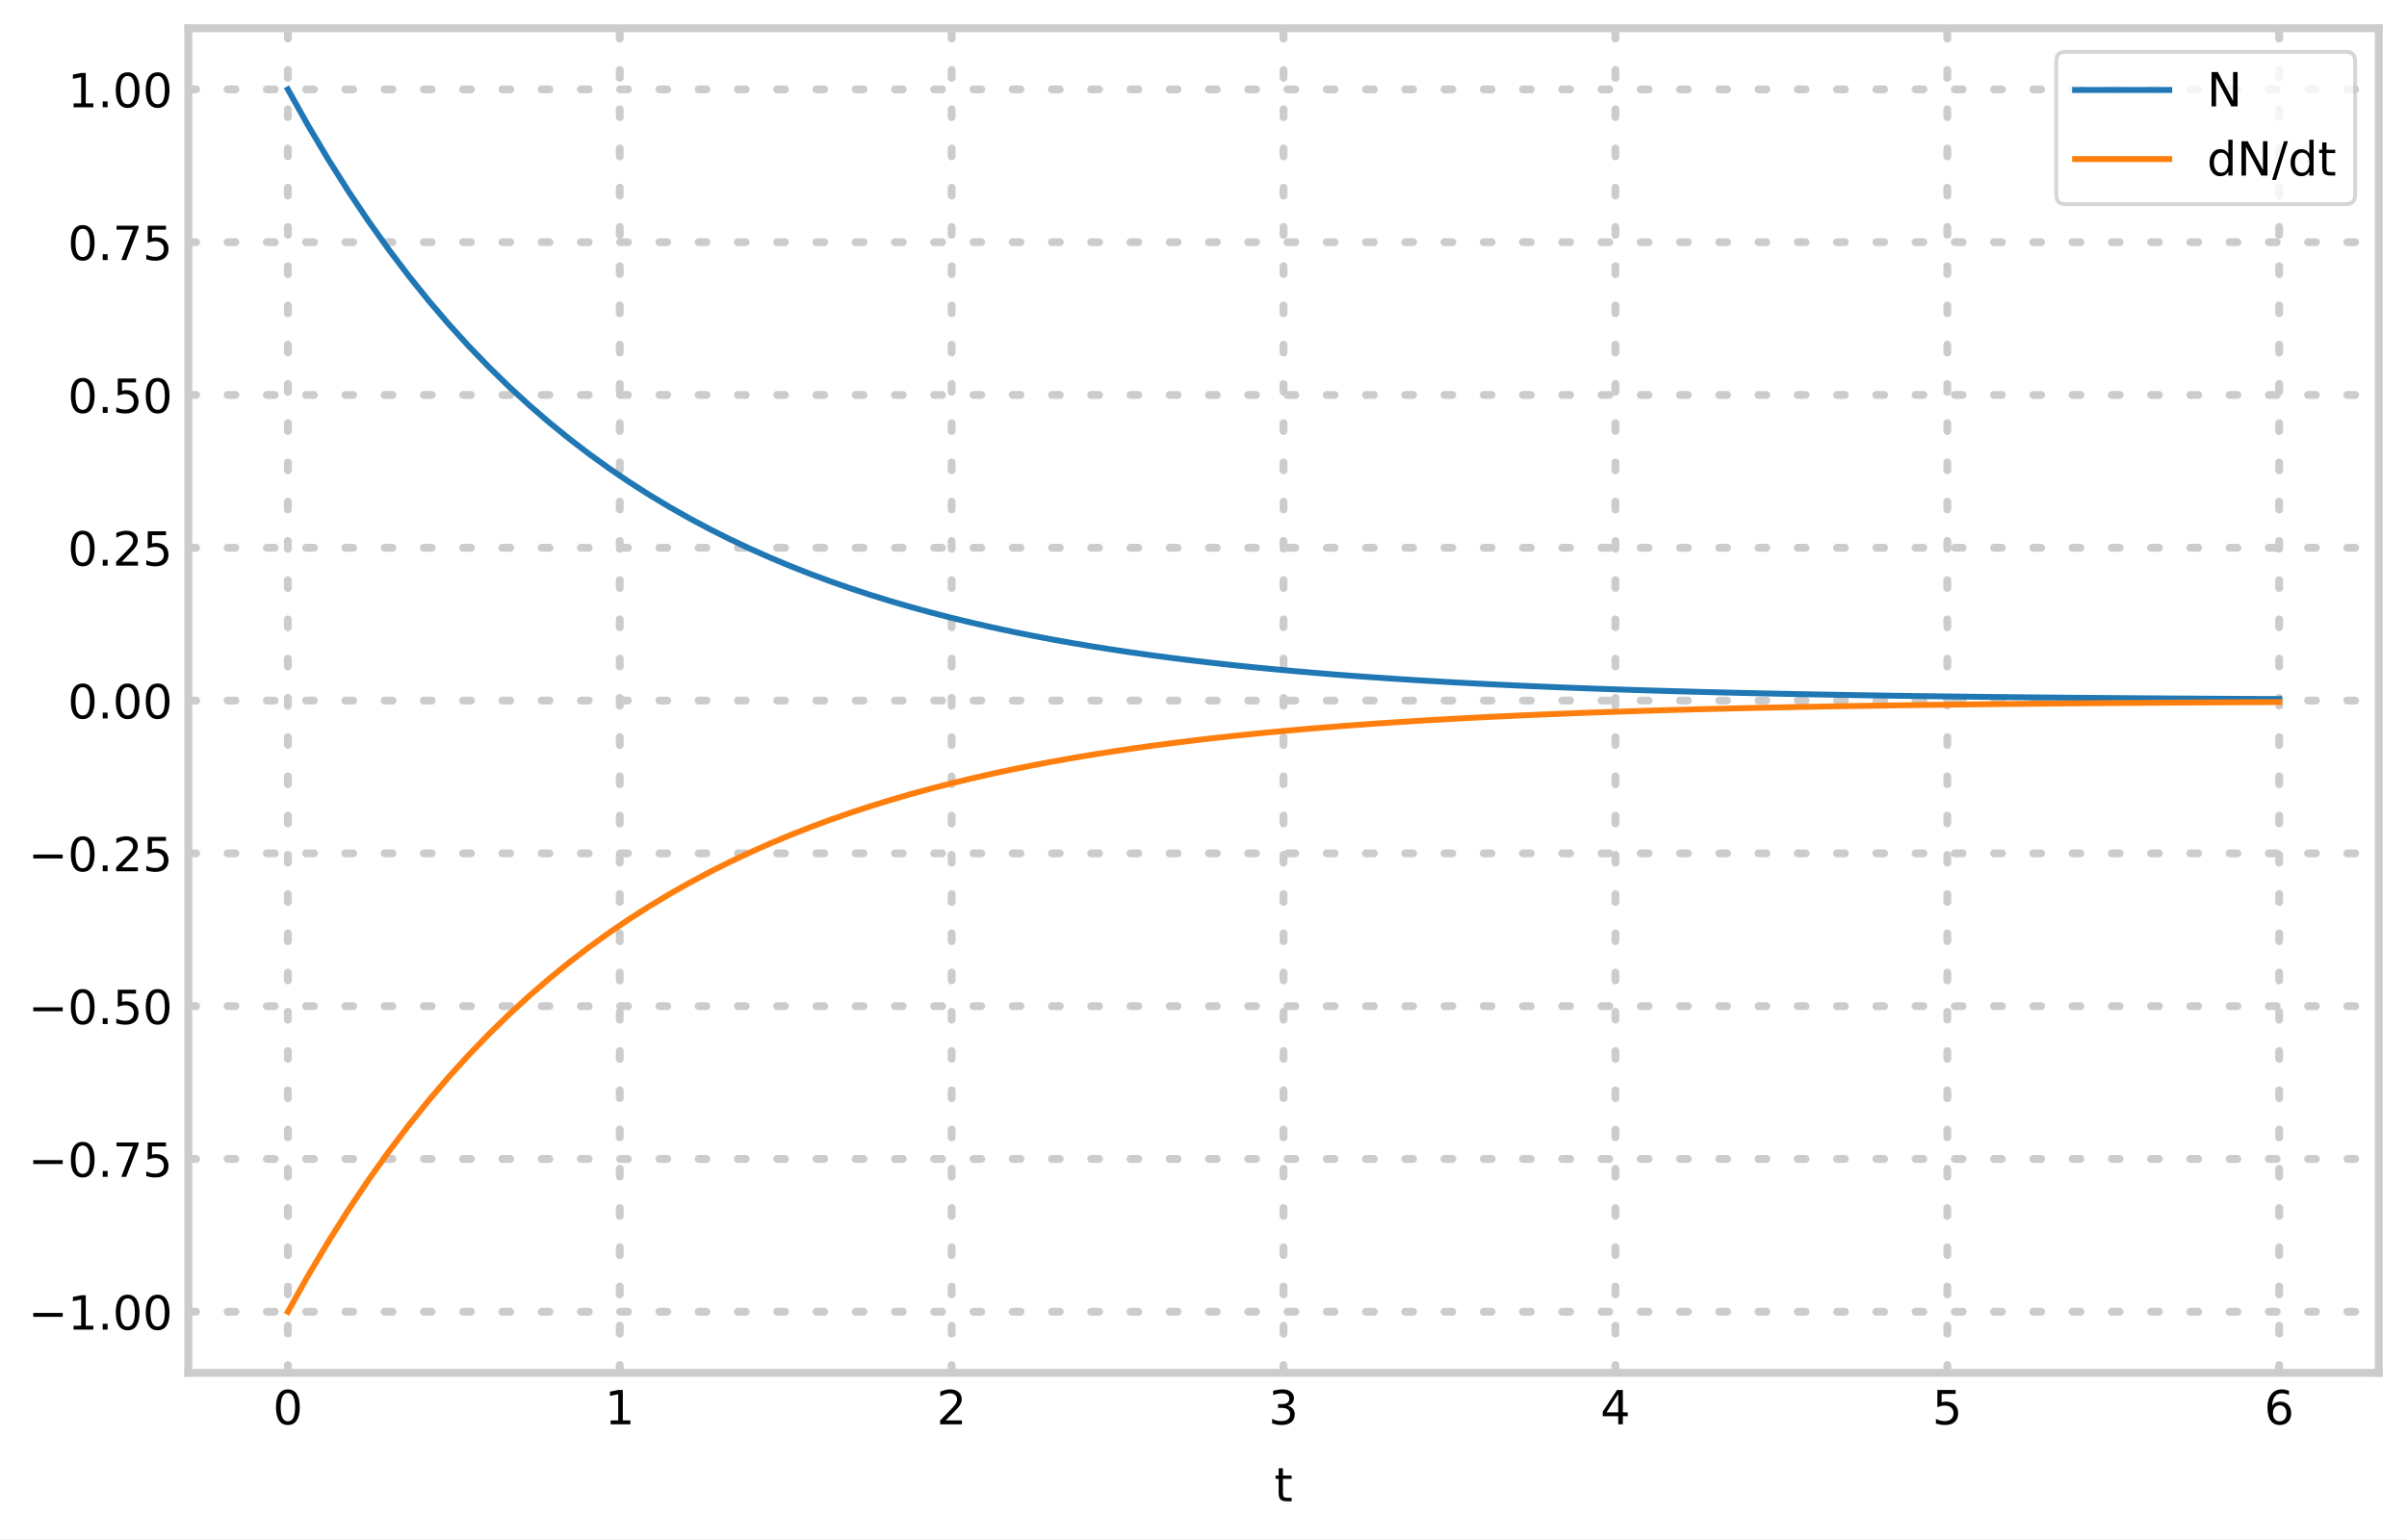
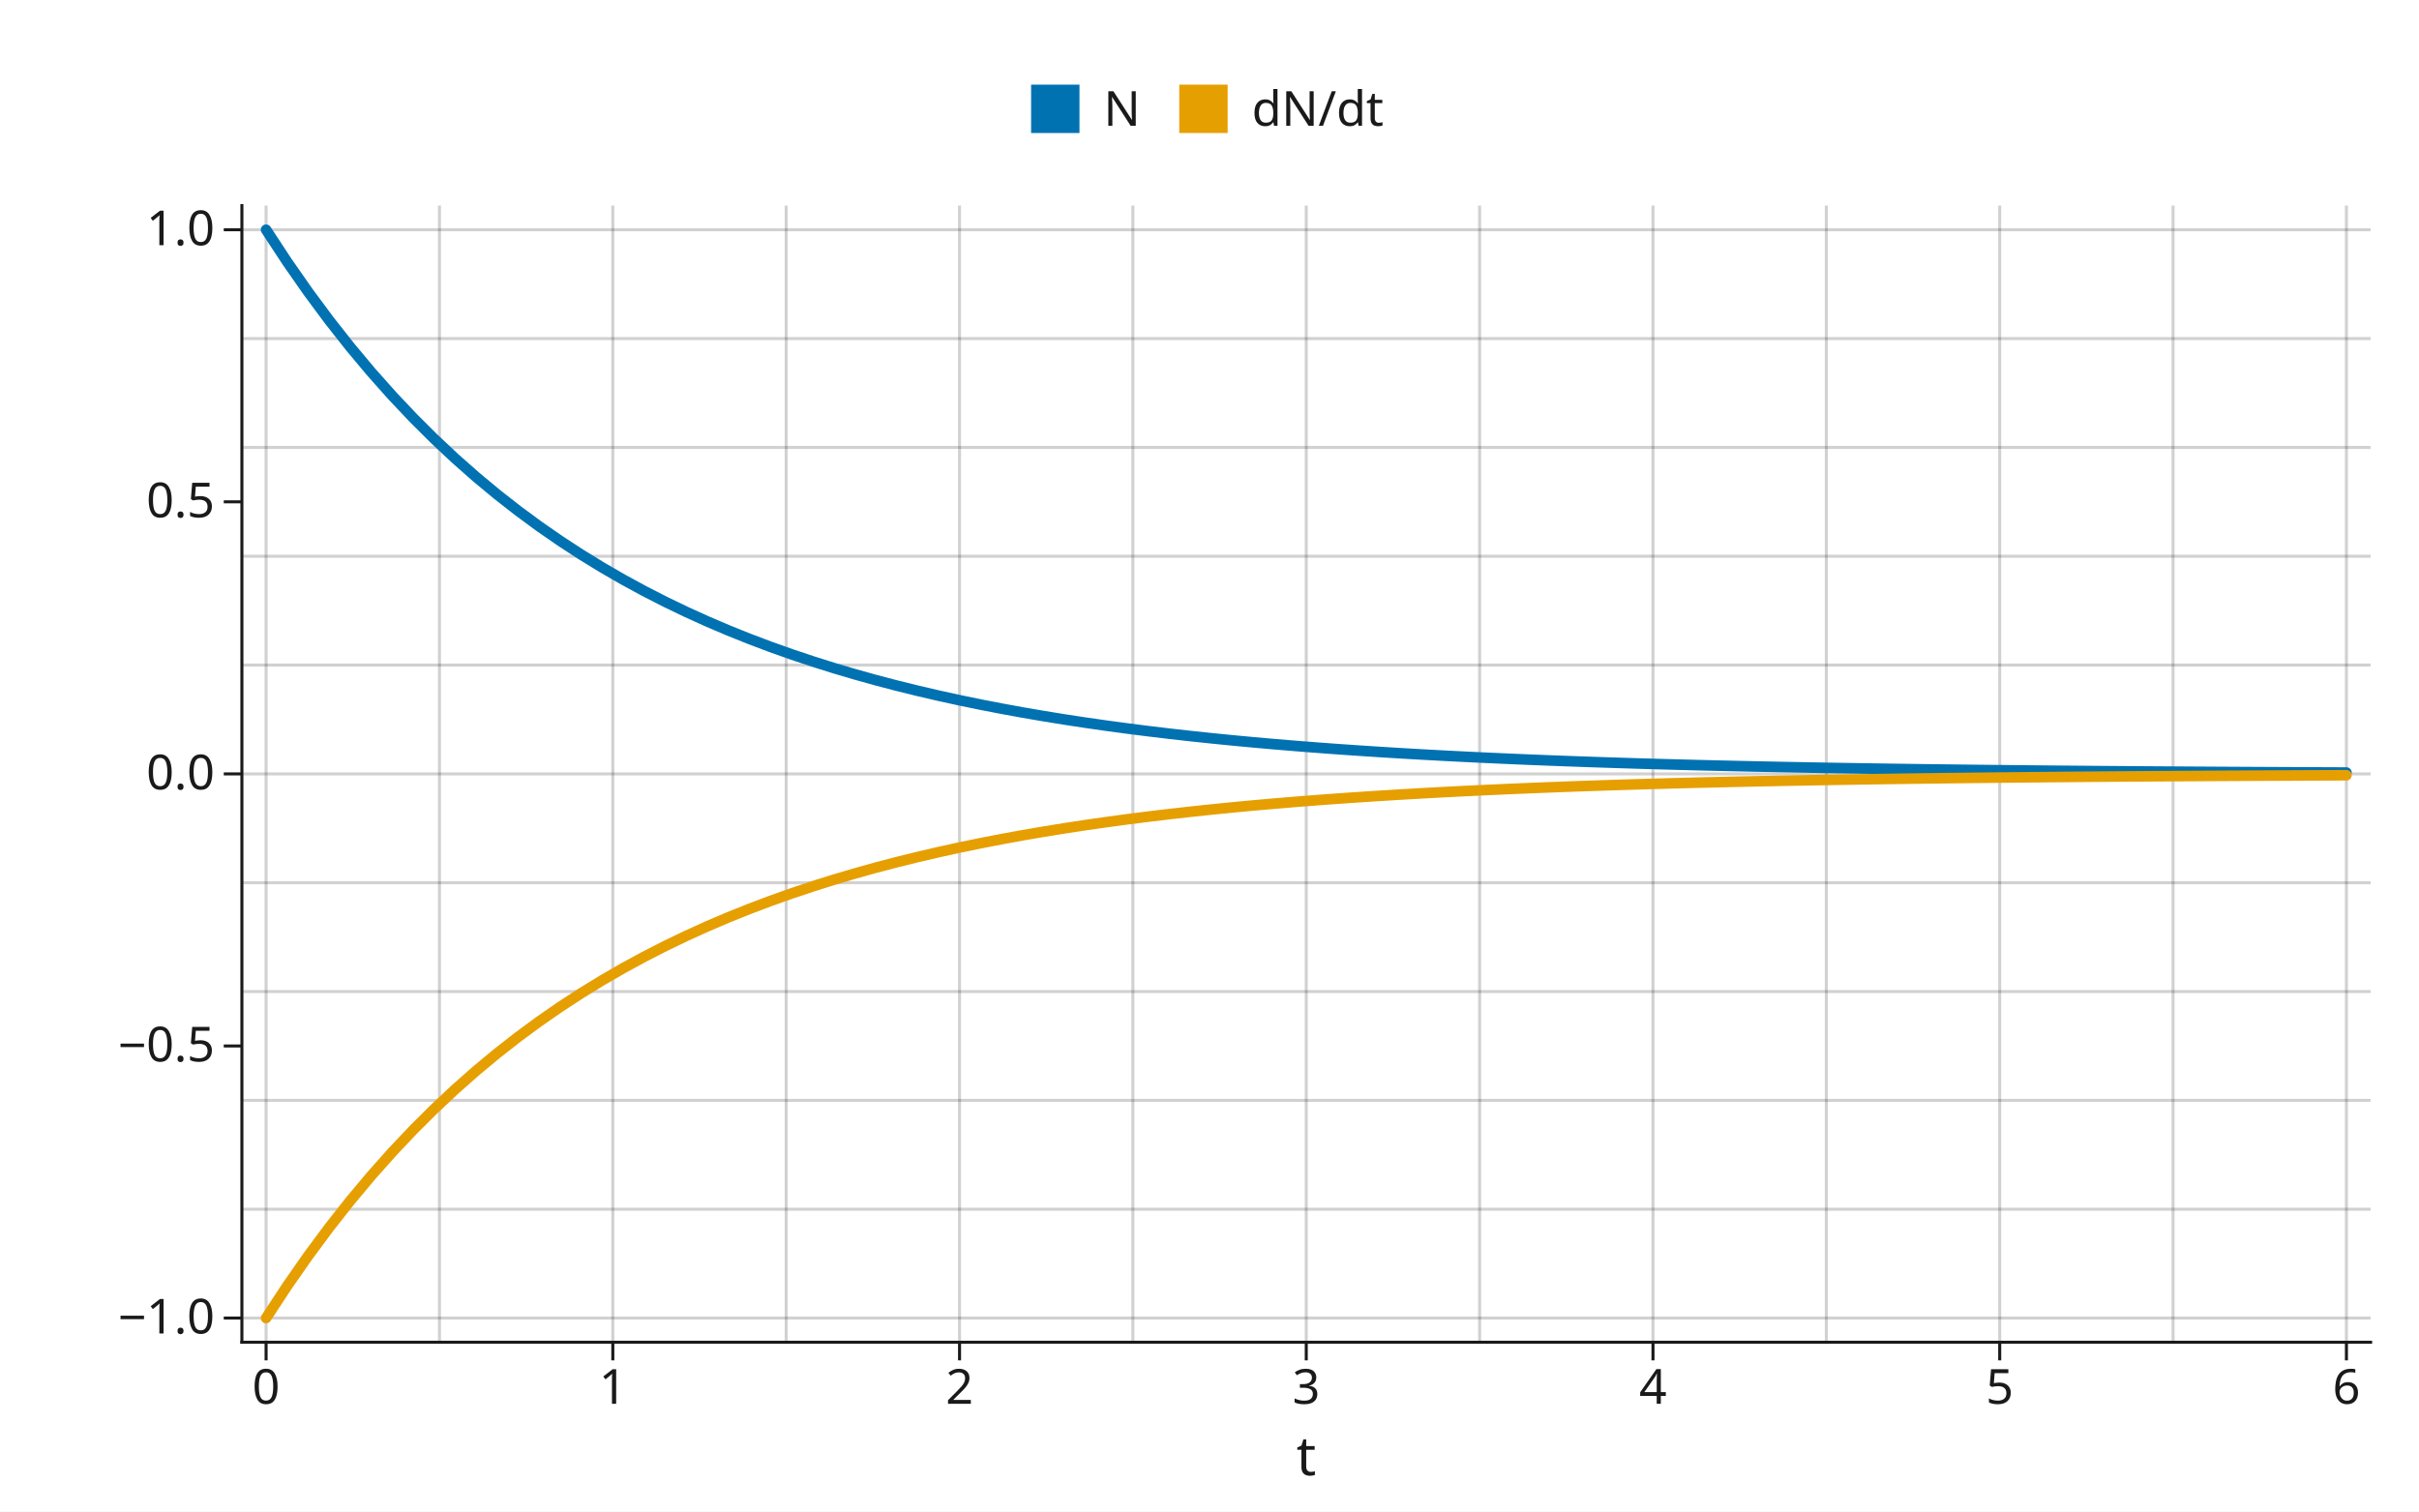
- <svg xmlns="http://www.w3.org/2000/svg" xmlns:xlink="http://www.w3.org/1999/xlink" width="613.174pt" height="392.266pt" viewBox="0 0 613.174 392.266" version="1.1">
-   <defs>
-     <style type="text/css">*{stroke-linejoin: round; stroke-linecap: butt}</style>
-   </defs>
-   <g id="figure_1">
-     <g id="patch_1">
-       <path d="M 0 392.266  L 613.174 392.266  L 613.174 0  L 0 0  z " style="fill: #ffffff" />
+ <svg xmlns="http://www.w3.org/2000/svg" width="680" height="425" viewBox="0 0 800 500" font-family="'Noto Sans', 'Helvetica Neue', Arial, sans-serif">
+   <style>
+ @media (prefers-color-scheme: dark) {
+   svg { color: #e2e8f0 }
+   .background, [fill="white"] { fill: oklch(0.208 0.042 265.755) }
+   [stroke="white"] { stroke: oklch(0.208 0.042 265.755) }
+   [stroke="#000"] { stroke: #fff }
+   [fill="black"], [fill="#1a1a1a"] { fill: #e2e8f0 }
+   [stroke="black"], [stroke="#1a1a1a"] { stroke: #e2e8f0 }
+   [fill="#0072B2"] { fill: #56B4E9 }
+   [stroke="#0072B2"] { stroke: #56B4E9 }
+   [fill="#444"] { fill: #cbd5e1 }
+   [stroke="#444"] { stroke: #cbd5e1 }
+   [fill="#bbb"] { fill: #475569 }
+   [stroke="#bbb"] { stroke: #475569 }
+ }
+ </style>
+   <rect class="background" width="800" height="500" fill="white" />
+   <rect x="341" y="28" width="16" height="16" fill="#0072B2" />
+   <text x="365" y="36" dy="0.35em" font-size="16" fill="#1a1a1a">N</text>
+   <rect x="390" y="28" width="16" height="16" fill="#E69F00" />
+   <text x="414" y="36" dy="0.35em" font-size="16" fill="#1a1a1a">dN/dt</text>
+   <svg color="#1a1a1a" y="52" x="0" viewBox="0 0 800 448" height="448" width="800" text-anchor="middle" font-size="16" fill="currentColor" class="plot-d6a7b5">
+     <style>:where(.plot-d6a7b5) {
+   --plot-background: white;
+   display: block;
+   height: auto;
+   height: intrinsic;
+   max-width: 100%;
+ }
+ :where(.plot-d6a7b5 text),
+ :where(.plot-d6a7b5 tspan) {
+   white-space: pre;
+ }</style>
+     <g stroke="currentColor" fill="none" aria-hidden="true" aria-label="y-axis tick">
+       <path d="M0,0L-6,0" transform="translate(80,384)" />
+       <path d="M0,0L-6,0" transform="translate(80,294)" />
+       <path d="M0,0L-6,0" transform="translate(80,204)" />
+       <path d="M0,0L-6,0" transform="translate(80,114)" />
+       <path d="M0,0L-6,0" transform="translate(80,24)" />
    </g>
-     <g id="axes_1">
-       <g id="patch_2">
-         <path d="M 47.974 349.838  L 605.974 349.838  L 605.974 7.2  L 47.974 7.2  z " style="fill: #ffffff" />
-       </g>
-       <g id="matplotlib.axis_1">
-         <g id="xtick_1">
-           <g id="line2d_1">
-             <path d="M 73.338 349.838  L 73.338 7.2  " clip-path="url(#pb523520fc8)" style="fill: none; stroke-dasharray: 2,8; stroke-dashoffset: 0; stroke: #cccccc; stroke-width: 2; stroke-linecap: round" />
-           </g>
-           <g id="line2d_2" />
-           <g id="text_1">
-             <g transform="translate(69.52051 362.9562) scale(0.12 -0.12)">
-               <defs>
-                 <path id="DejaVuSans-30" d="M 2034 4250  Q 1547 4250 1301 3770  Q 1056 3291 1056 2328  Q 1056 1369 1301 889  Q 1547 409 2034 409  Q 2525 409 2770 889  Q 3016 1369 3016 2328  Q 3016 3291 2770 3770  Q 2525 4250 2034 4250  z M 2034 4750  Q 2819 4750 3233 4129  Q 3647 3509 3647 2328  Q 3647 1150 3233 529  Q 2819 -91 2034 -91  Q 1250 -91 836 529  Q 422 1150 422 2328  Q 422 3509 836 4129  Q 1250 4750 2034 4750  z " transform="scale(0.015625)" />
-               </defs>
-               <use xlink:href="#DejaVuSans-30" />
-             </g>
-           </g>
-         </g>
-         <g id="xtick_2">
-           <g id="line2d_3">
-             <path d="M 157.883 349.838  L 157.883 7.2  " clip-path="url(#pb523520fc8)" style="fill: none; stroke-dasharray: 2,8; stroke-dashoffset: 0; stroke: #cccccc; stroke-width: 2; stroke-linecap: round" />
-           </g>
-           <g id="line2d_4" />
-           <g id="text_2">
-             <g transform="translate(154.066 362.9562) scale(0.12 -0.12)">
-               <defs>
-                 <path id="DejaVuSans-31" d="M 794 531  L 1825 531  L 1825 4091  L 703 3866  L 703 4441  L 1819 4666  L 2450 4666  L 2450 531  L 3481 531  L 3481 0  L 794 0  L 794 531  z " transform="scale(0.015625)" />
-               </defs>
-               <use xlink:href="#DejaVuSans-31" />
-             </g>
-           </g>
-         </g>
-         <g id="xtick_3">
-           <g id="line2d_5">
-             <path d="M 242.429 349.838  L 242.429 7.2  " clip-path="url(#pb523520fc8)" style="fill: none; stroke-dasharray: 2,8; stroke-dashoffset: 0; stroke: #cccccc; stroke-width: 2; stroke-linecap: round" />
-           </g>
-           <g id="line2d_6" />
-           <g id="text_3">
-             <g transform="translate(238.6114 362.9562) scale(0.12 -0.12)">
-               <defs>
-                 <path id="DejaVuSans-32" d="M 1228 531  L 3431 531  L 3431 0  L 469 0  L 469 531  Q 828 903 1448 1529  Q 2069 2156 2228 2338  Q 2531 2678 2651 2914  Q 2772 3150 2772 3378  Q 2772 3750 2511 3984  Q 2250 4219 1831 4219  Q 1534 4219 1204 4116  Q 875 4013 500 3803  L 500 4441  Q 881 4594 1212 4672  Q 1544 4750 1819 4750  Q 2544 4750 2975 4387  Q 3406 4025 3406 3419  Q 3406 3131 3298 2873  Q 3191 2616 2906 2266  Q 2828 2175 2409 1742  Q 1991 1309 1228 531  z " transform="scale(0.015625)" />
-               </defs>
-               <use xlink:href="#DejaVuSans-32" />
-             </g>
-           </g>
-         </g>
-         <g id="xtick_4">
-           <g id="line2d_7">
-             <path d="M 326.974 349.838  L 326.974 7.2  " clip-path="url(#pb523520fc8)" style="fill: none; stroke-dasharray: 2,8; stroke-dashoffset: 0; stroke: #cccccc; stroke-width: 2; stroke-linecap: round" />
-           </g>
-           <g id="line2d_8" />
-           <g id="text_4">
-             <g transform="translate(323.1569 362.9562) scale(0.12 -0.12)">
-               <defs>
-                 <path id="DejaVuSans-33" d="M 2597 2516  Q 3050 2419 3304 2112  Q 3559 1806 3559 1356  Q 3559 666 3084 287  Q 2609 -91 1734 -91  Q 1441 -91 1130 -33  Q 819 25 488 141  L 488 750  Q 750 597 1062 519  Q 1375 441 1716 441  Q 2309 441 2620 675  Q 2931 909 2931 1356  Q 2931 1769 2642 2001  Q 2353 2234 1838 2234  L 1294 2234  L 1294 2753  L 1863 2753  Q 2328 2753 2575 2939  Q 2822 3125 2822 3475  Q 2822 3834 2567 4026  Q 2313 4219 1838 4219  Q 1578 4219 1281 4162  Q 984 4106 628 3988  L 628 4550  Q 988 4650 1302 4700  Q 1616 4750 1894 4750  Q 2613 4750 3031 4423  Q 3450 4097 3450 3541  Q 3450 3153 3228 2886  Q 3006 2619 2597 2516  z " transform="scale(0.015625)" />
-               </defs>
-               <use xlink:href="#DejaVuSans-33" />
-             </g>
-           </g>
-         </g>
-         <g id="xtick_5">
-           <g id="line2d_9">
-             <path d="M 411.52 349.838  L 411.52 7.2  " clip-path="url(#pb523520fc8)" style="fill: none; stroke-dasharray: 2,8; stroke-dashoffset: 0; stroke: #cccccc; stroke-width: 2; stroke-linecap: round" />
-           </g>
-           <g id="line2d_10" />
-           <g id="text_5">
-             <g transform="translate(407.7023 362.9562) scale(0.12 -0.12)">
-               <defs>
-                 <path id="DejaVuSans-34" d="M 2419 4116  L 825 1625  L 2419 1625  L 2419 4116  z M 2253 4666  L 3047 4666  L 3047 1625  L 3713 1625  L 3713 1100  L 3047 1100  L 3047 0  L 2419 0  L 2419 1100  L 313 1100  L 313 1709  L 2253 4666  z " transform="scale(0.015625)" />
-               </defs>
-               <use xlink:href="#DejaVuSans-34" />
-             </g>
-           </g>
-         </g>
-         <g id="xtick_6">
-           <g id="line2d_11">
-             <path d="M 496.065 349.838  L 496.065 7.2  " clip-path="url(#pb523520fc8)" style="fill: none; stroke-dasharray: 2,8; stroke-dashoffset: 0; stroke: #cccccc; stroke-width: 2; stroke-linecap: round" />
-           </g>
-           <g id="line2d_12" />
-           <g id="text_6">
-             <g transform="translate(492.2478 362.9562) scale(0.12 -0.12)">
-               <defs>
-                 <path id="DejaVuSans-35" d="M 691 4666  L 3169 4666  L 3169 4134  L 1269 4134  L 1269 2991  Q 1406 3038 1543 3061  Q 1681 3084 1819 3084  Q 2600 3084 3056 2656  Q 3513 2228 3513 1497  Q 3513 744 3044 326  Q 2575 -91 1722 -91  Q 1428 -91 1123 -41  Q 819 9 494 109  L 494 744  Q 775 591 1075 516  Q 1375 441 1709 441  Q 2250 441 2565 725  Q 2881 1009 2881 1497  Q 2881 1984 2565 2268  Q 2250 2553 1709 2553  Q 1456 2553 1204 2497  Q 953 2441 691 2322  L 691 4666  z " transform="scale(0.015625)" />
-               </defs>
-               <use xlink:href="#DejaVuSans-35" />
-             </g>
-           </g>
-         </g>
-         <g id="xtick_7">
-           <g id="line2d_13">
-             <path d="M 580.611 349.838  L 580.611 7.2  " clip-path="url(#pb523520fc8)" style="fill: none; stroke-dasharray: 2,8; stroke-dashoffset: 0; stroke: #cccccc; stroke-width: 2; stroke-linecap: round" />
-           </g>
-           <g id="line2d_14" />
-           <g id="text_7">
-             <g transform="translate(576.7932 362.9562) scale(0.12 -0.12)">
-               <defs>
-                 <path id="DejaVuSans-36" d="M 2113 2584  Q 1688 2584 1439 2293  Q 1191 2003 1191 1497  Q 1191 994 1439 701  Q 1688 409 2113 409  Q 2538 409 2786 701  Q 3034 994 3034 1497  Q 3034 2003 2786 2293  Q 2538 2584 2113 2584  z M 3366 4563  L 3366 3988  Q 3128 4100 2886 4159  Q 2644 4219 2406 4219  Q 1781 4219 1451 3797  Q 1122 3375 1075 2522  Q 1259 2794 1537 2939  Q 1816 3084 2150 3084  Q 2853 3084 3261 2657  Q 3669 2231 3669 1497  Q 3669 778 3244 343  Q 2819 -91 2113 -91  Q 1303 -91 875 529  Q 447 1150 447 2328  Q 447 3434 972 4092  Q 1497 4750 2381 4750  Q 2619 4750 2861 4703  Q 3103 4656 3366 4563  z " transform="scale(0.015625)" />
-               </defs>
-               <use xlink:href="#DejaVuSans-36" />
-             </g>
-           </g>
-         </g>
-         <g id="text_8">
-           <g transform="translate(324.6222 382.5699) scale(0.12 -0.12)">
-             <defs>
-               <path id="DejaVuSans-74" d="M 1172 4494  L 1172 3500  L 2356 3500  L 2356 3053  L 1172 3053  L 1172 1153  Q 1172 725 1289 603  Q 1406 481 1766 481  L 2356 481  L 2356 0  L 1766 0  Q 1100 0 847 248  Q 594 497 594 1153  L 594 3053  L 172 3053  L 172 3500  L 594 3500  L 594 4494  L 1172 4494  z " transform="scale(0.015625)" />
-             </defs>
-             <use xlink:href="#DejaVuSans-74" />
-           </g>
-         </g>
-       </g>
-       <g id="matplotlib.axis_2">
-         <g id="ytick_1">
-           <g id="line2d_15">
-             <path d="M 47.974 334.264  L 605.974 334.264  " clip-path="url(#pb523520fc8)" style="fill: none; stroke-dasharray: 2,8; stroke-dashoffset: 0; stroke: #cccccc; stroke-width: 2; stroke-linecap: round" />
-           </g>
-           <g id="line2d_16" />
-           <g id="text_9">
-             <g transform="translate(7.2 338.8226) scale(0.12 -0.12)">
-               <defs>
-                 <path id="DejaVuSans-2212" d="M 678 2272  L 4684 2272  L 4684 1741  L 678 1741  L 678 2272  z " transform="scale(0.015625)" />
-                 <path id="DejaVuSans-2e" d="M 684 794  L 1344 794  L 1344 0  L 684 0  L 684 794  z " transform="scale(0.015625)" />
-               </defs>
-               <use xlink:href="#DejaVuSans-2212" />
-               <use xlink:href="#DejaVuSans-31" x="83.789" />
-               <use xlink:href="#DejaVuSans-2e" x="147.412" />
-               <use xlink:href="#DejaVuSans-30" x="179.199" />
-               <use xlink:href="#DejaVuSans-30" x="242.822" />
-             </g>
-           </g>
-         </g>
-         <g id="ytick_2">
-           <g id="line2d_17">
-             <path d="M 47.974 295.327  L 605.974 295.327  " clip-path="url(#pb523520fc8)" style="fill: none; stroke-dasharray: 2,8; stroke-dashoffset: 0; stroke: #cccccc; stroke-width: 2; stroke-linecap: round" />
-           </g>
-           <g id="line2d_18" />
-           <g id="text_10">
-             <g transform="translate(7.2 299.8865) scale(0.12 -0.12)">
-               <defs>
-                 <path id="DejaVuSans-37" d="M 525 4666  L 3525 4666  L 3525 4397  L 1831 0  L 1172 0  L 2766 4134  L 525 4134  L 525 4666  z " transform="scale(0.015625)" />
-               </defs>
-               <use xlink:href="#DejaVuSans-2212" />
-               <use xlink:href="#DejaVuSans-30" x="83.789" />
-               <use xlink:href="#DejaVuSans-2e" x="147.412" />
-               <use xlink:href="#DejaVuSans-37" x="179.199" />
-               <use xlink:href="#DejaVuSans-35" x="242.822" />
-             </g>
-           </g>
-         </g>
-         <g id="ytick_3">
-           <g id="line2d_19">
-             <path d="M 47.974 256.391  L 605.974 256.391  " clip-path="url(#pb523520fc8)" style="fill: none; stroke-dasharray: 2,8; stroke-dashoffset: 0; stroke: #cccccc; stroke-width: 2; stroke-linecap: round" />
-           </g>
-           <g id="line2d_20" />
-           <g id="text_11">
-             <g transform="translate(7.2 260.9504) scale(0.12 -0.12)">
-               <use xlink:href="#DejaVuSans-2212" />
-               <use xlink:href="#DejaVuSans-30" x="83.789" />
-               <use xlink:href="#DejaVuSans-2e" x="147.412" />
-               <use xlink:href="#DejaVuSans-35" x="179.199" />
-               <use xlink:href="#DejaVuSans-30" x="242.822" />
-             </g>
-           </g>
-         </g>
-         <g id="ytick_4">
-           <g id="line2d_21">
-             <path d="M 47.974 217.455  L 605.974 217.455  " clip-path="url(#pb523520fc8)" style="fill: none; stroke-dasharray: 2,8; stroke-dashoffset: 0; stroke: #cccccc; stroke-width: 2; stroke-linecap: round" />
-           </g>
-           <g id="line2d_22" />
-           <g id="text_12">
-             <g transform="translate(7.2 222.0142) scale(0.12 -0.12)">
-               <use xlink:href="#DejaVuSans-2212" />
-               <use xlink:href="#DejaVuSans-30" x="83.789" />
-               <use xlink:href="#DejaVuSans-2e" x="147.412" />
-               <use xlink:href="#DejaVuSans-32" x="179.199" />
-               <use xlink:href="#DejaVuSans-35" x="242.822" />
-             </g>
-           </g>
-         </g>
-         <g id="ytick_5">
-           <g id="line2d_23">
-             <path d="M 47.974 178.519  L 605.974 178.519  " clip-path="url(#pb523520fc8)" style="fill: none; stroke-dasharray: 2,8; stroke-dashoffset: 0; stroke: #cccccc; stroke-width: 2; stroke-linecap: round" />
-           </g>
-           <g id="line2d_24" />
-           <g id="text_13">
-             <g transform="translate(17.25562 183.0781) scale(0.12 -0.12)">
-               <use xlink:href="#DejaVuSans-30" />
-               <use xlink:href="#DejaVuSans-2e" x="63.623" />
-               <use xlink:href="#DejaVuSans-30" x="95.41" />
-               <use xlink:href="#DejaVuSans-30" x="159.033" />
-             </g>
-           </g>
-         </g>
-         <g id="ytick_6">
-           <g id="line2d_25">
-             <path d="M 47.974 139.583  L 605.974 139.583  " clip-path="url(#pb523520fc8)" style="fill: none; stroke-dasharray: 2,8; stroke-dashoffset: 0; stroke: #cccccc; stroke-width: 2; stroke-linecap: round" />
-           </g>
-           <g id="line2d_26" />
-           <g id="text_14">
-             <g transform="translate(17.25562 144.1419) scale(0.12 -0.12)">
-               <use xlink:href="#DejaVuSans-30" />
-               <use xlink:href="#DejaVuSans-2e" x="63.623" />
-               <use xlink:href="#DejaVuSans-32" x="95.41" />
-               <use xlink:href="#DejaVuSans-35" x="159.033" />
-             </g>
-           </g>
-         </g>
-         <g id="ytick_7">
-           <g id="line2d_27">
-             <path d="M 47.974 100.647  L 605.974 100.647  " clip-path="url(#pb523520fc8)" style="fill: none; stroke-dasharray: 2,8; stroke-dashoffset: 0; stroke: #cccccc; stroke-width: 2; stroke-linecap: round" />
-           </g>
-           <g id="line2d_28" />
-           <g id="text_15">
-             <g transform="translate(17.25562 105.2058) scale(0.12 -0.12)">
-               <use xlink:href="#DejaVuSans-30" />
-               <use xlink:href="#DejaVuSans-2e" x="63.623" />
-               <use xlink:href="#DejaVuSans-35" x="95.41" />
-               <use xlink:href="#DejaVuSans-30" x="159.033" />
-             </g>
-           </g>
-         </g>
-         <g id="ytick_8">
-           <g id="line2d_29">
-             <path d="M 47.974 61.711  L 605.974 61.711  " clip-path="url(#pb523520fc8)" style="fill: none; stroke-dasharray: 2,8; stroke-dashoffset: 0; stroke: #cccccc; stroke-width: 2; stroke-linecap: round" />
-           </g>
-           <g id="line2d_30" />
-           <g id="text_16">
-             <g transform="translate(17.25562 66.26966) scale(0.12 -0.12)">
-               <use xlink:href="#DejaVuSans-30" />
-               <use xlink:href="#DejaVuSans-2e" x="63.623" />
-               <use xlink:href="#DejaVuSans-37" x="95.41" />
-               <use xlink:href="#DejaVuSans-35" x="159.033" />
-             </g>
-           </g>
-         </g>
-         <g id="ytick_9">
-           <g id="line2d_31">
-             <path d="M 47.974 22.774  L 605.974 22.774  " clip-path="url(#pb523520fc8)" style="fill: none; stroke-dasharray: 2,8; stroke-dashoffset: 0; stroke: #cccccc; stroke-width: 2; stroke-linecap: round" />
-           </g>
-           <g id="line2d_32" />
-           <g id="text_17">
-             <g transform="translate(17.25562 27.33352) scale(0.12 -0.12)">
-               <use xlink:href="#DejaVuSans-31" />
-               <use xlink:href="#DejaVuSans-2e" x="63.623" />
-               <use xlink:href="#DejaVuSans-30" x="95.41" />
-               <use xlink:href="#DejaVuSans-30" x="159.033" />
-             </g>
-           </g>
-         </g>
-       </g>
-       <g id="line2d_33">
-         <path d="M 73.338 22.774  L 78.462 31.933  L 83.586 40.553  L 88.71 48.667  L 93.834 56.303  L 98.958 63.49  L 104.082 70.254  L 109.206 76.621  L 114.33 82.613  L 119.454 88.253  L 124.578 93.561  L 129.702 98.557  L 134.826 103.259  L 139.95 107.685  L 145.074 111.851  L 150.198 115.771  L 155.321 119.461  L 160.445 122.934  L 165.569 126.203  L 170.693 129.279  L 175.817 132.175  L 180.941 134.9  L 186.065 137.465  L 191.189 139.879  L 196.313 142.152  L 201.437 144.29  L 206.561 146.303  L 211.685 148.198  L 216.809 149.981  L 221.933 151.659  L 227.057 153.238  L 232.181 154.725  L 237.305 156.124  L 242.429 157.441  L 247.553 158.681  L 252.677 159.847  L 257.801 160.945  L 262.925 161.979  L 268.049 162.951  L 273.173 163.867  L 278.297 164.729  L 283.421 165.54  L 288.545 166.303  L 293.669 167.021  L 298.793 167.697  L 303.917 168.334  L 309.04 168.933  L 314.164 169.496  L 319.288 170.027  L 324.412 170.526  L 329.536 170.996  L 334.66 171.439  L 339.784 171.855  L 344.908 172.247  L 350.032 172.616  L 355.156 172.963  L 360.28 173.29  L 365.404 173.597  L 370.528 173.887  L 375.652 174.159  L 380.776 174.415  L 385.9 174.657  L 391.024 174.884  L 396.148 175.098  L 401.272 175.299  L 406.396 175.488  L 411.52 175.666  L 416.644 175.834  L 421.768 175.992  L 426.892 176.141  L 432.016 176.281  L 437.14 176.412  L 442.264 176.536  L 447.388 176.653  L 452.512 176.762  L 457.636 176.866  L 462.759 176.963  L 467.883 177.054  L 473.007 177.141  L 478.131 177.222  L 483.255 177.298  L 488.379 177.37  L 493.503 177.437  L 498.627 177.501  L 503.751 177.561  L 508.875 177.617  L 513.999 177.67  L 519.123 177.72  L 524.247 177.767  L 529.371 177.811  L 534.495 177.853  L 539.619 177.892  L 544.743 177.929  L 549.867 177.964  L 554.991 177.996  L 560.115 178.027  L 565.239 178.056  L 570.363 178.083  L 575.487 178.109  L 580.611 178.133  " clip-path="url(#pb523520fc8)" style="fill: none; stroke: #1f77b4; stroke-width: 1.5; stroke-linecap: square" />
-       </g>
-       <g id="line2d_34">
-         <path d="M 73.338 334.264  L 78.462 325.105  L 83.586 316.485  L 88.71 308.372  L 93.834 300.735  L 98.958 293.548  L 104.082 286.784  L 109.206 280.417  L 114.33 274.425  L 119.454 268.785  L 124.578 263.477  L 129.702 258.481  L 134.826 253.779  L 139.95 249.353  L 145.074 245.188  L 150.198 241.267  L 155.321 237.577  L 160.445 234.104  L 165.569 230.835  L 170.693 227.759  L 175.817 224.863  L 180.941 222.138  L 186.065 219.573  L 191.189 217.159  L 196.313 214.886  L 201.437 212.748  L 206.561 210.735  L 211.685 208.84  L 216.809 207.057  L 221.933 205.379  L 227.057 203.8  L 232.181 202.313  L 237.305 200.914  L 242.429 199.597  L 247.553 198.357  L 252.677 197.191  L 257.801 196.093  L 262.925 195.059  L 268.049 194.087  L 273.173 193.171  L 278.297 192.309  L 283.421 191.498  L 288.545 190.735  L 293.669 190.017  L 298.793 189.341  L 303.917 188.704  L 309.04 188.105  L 314.164 187.542  L 319.288 187.011  L 324.412 186.512  L 329.536 186.042  L 334.66 185.599  L 339.784 185.183  L 344.908 184.791  L 350.032 184.422  L 355.156 184.075  L 360.28 183.748  L 365.404 183.441  L 370.528 183.151  L 375.652 182.879  L 380.776 182.623  L 385.9 182.381  L 391.024 182.154  L 396.148 181.94  L 401.272 181.739  L 406.396 181.55  L 411.52 181.372  L 416.644 181.204  L 421.768 181.046  L 426.892 180.897  L 432.016 180.757  L 437.14 180.626  L 442.264 180.502  L 447.388 180.385  L 452.512 180.276  L 457.636 180.172  L 462.759 180.075  L 467.883 179.984  L 473.007 179.897  L 478.131 179.816  L 483.255 179.74  L 488.379 179.668  L 493.503 179.601  L 498.627 179.537  L 503.751 179.477  L 508.875 179.421  L 513.999 179.368  L 519.123 179.318  L 524.247 179.271  L 529.371 179.227  L 534.495 179.185  L 539.619 179.146  L 544.743 179.109  L 549.867 179.074  L 554.991 179.042  L 560.115 179.011  L 565.239 178.982  L 570.363 178.955  L 575.487 178.929  L 580.611 178.905  " clip-path="url(#pb523520fc8)" style="fill: none; stroke: #ff7f0e; stroke-width: 1.5; stroke-linecap: square" />
-       </g>
-       <g id="patch_3">
-         <path d="M 47.974 349.838  L 47.974 7.2  " style="fill: none; stroke: #cccccc; stroke-width: 2; stroke-linejoin: miter; stroke-linecap: square" />
-       </g>
-       <g id="patch_4">
-         <path d="M 605.974 349.838  L 605.974 7.2  " style="fill: none; stroke: #cccccc; stroke-width: 2; stroke-linejoin: miter; stroke-linecap: square" />
-       </g>
-       <g id="patch_5">
-         <path d="M 47.974 349.838  L 605.974 349.838  " style="fill: none; stroke: #cccccc; stroke-width: 2; stroke-linejoin: miter; stroke-linecap: square" />
-       </g>
-       <g id="patch_6">
-         <path d="M 47.974 7.2  L 605.974 7.2  " style="fill: none; stroke: #cccccc; stroke-width: 2; stroke-linejoin: miter; stroke-linecap: square" />
-       </g>
-       <g id="legend_1">
-         <g id="patch_7">
-           <path d="M 526.214 52.028  L 597.574 52.028  Q 599.974 52.028 599.974 49.627  L 599.974 15.6  Q 599.974 13.2 597.574 13.2  L 526.214 13.2  Q 523.814 13.2 523.814 15.6  L 523.814 49.627  Q 523.814 52.028 526.214 52.028  z " style="fill: #ffffff; opacity: 0.8; stroke: #cccccc; stroke-linejoin: miter" />
-         </g>
-         <g id="line2d_35">
-           <path d="M 528.614 22.918  L 540.614 22.918  L 552.614 22.918  " style="fill: none; stroke: #1f77b4; stroke-width: 1.5; stroke-linecap: square" />
-         </g>
-         <g id="text_18">
-           <g transform="translate(562.2138 27.11812) scale(0.12 -0.12)">
-             <defs>
-               <path id="DejaVuSans-4e" d="M 628 4666  L 1478 4666  L 3547 763  L 3547 4666  L 4159 4666  L 4159 0  L 3309 0  L 1241 3903  L 1241 0  L 628 0  L 628 4666  z " transform="scale(0.015625)" />
-             </defs>
-             <use xlink:href="#DejaVuSans-4e" />
-           </g>
-         </g>
-         <g id="line2d_36">
-           <path d="M 528.614 40.532  L 540.614 40.532  L 552.614 40.532  " style="fill: none; stroke: #ff7f0e; stroke-width: 1.5; stroke-linecap: square" />
-         </g>
-         <g id="text_19">
-           <g transform="translate(562.2138 44.73188) scale(0.12 -0.12)">
-             <defs>
-               <path id="DejaVuSans-64" d="M 2906 2969  L 2906 4863  L 3481 4863  L 3481 0  L 2906 0  L 2906 525  Q 2725 213 2448 61  Q 2172 -91 1784 -91  Q 1150 -91 751 415  Q 353 922 353 1747  Q 353 2572 751 3078  Q 1150 3584 1784 3584  Q 2172 3584 2448 3432  Q 2725 3281 2906 2969  z M 947 1747  Q 947 1113 1208 752  Q 1469 391 1925 391  Q 2381 391 2643 752  Q 2906 1113 2906 1747  Q 2906 2381 2643 2742  Q 2381 3103 1925 3103  Q 1469 3103 1208 2742  Q 947 2381 947 1747  z " transform="scale(0.015625)" />
-               <path id="DejaVuSans-2f" d="M 1625 4666  L 2156 4666  L 531 -594  L 0 -594  L 1625 4666  z " transform="scale(0.015625)" />
-             </defs>
-             <use xlink:href="#DejaVuSans-64" />
-             <use xlink:href="#DejaVuSans-4e" x="63.477" />
-             <use xlink:href="#DejaVuSans-2f" x="138.281" />
-             <use xlink:href="#DejaVuSans-64" x="171.973" />
-             <use xlink:href="#DejaVuSans-74" x="235.449" />
-           </g>
-         </g>
+     <g transform="translate(-9,0)" font-variant="tabular-nums" text-anchor="end" aria-label="y-axis tick label">
+       <text transform="translate(80,384)" y="0.32em">−1.0</text>
+       <text transform="translate(80,294)" y="0.32em">−0.5</text>
+       <text transform="translate(80,204)" y="0.32em">0.0</text>
+       <text transform="translate(80,114)" y="0.32em">0.5</text>
+       <text transform="translate(80,24)" y="0.32em">1.0</text>
+     </g>
+     <g stroke="currentColor" fill="none" aria-hidden="true" aria-label="x-axis tick">
+       <path d="M0,0L0,6" transform="translate(88,392)" />
+       <path d="M0,0L0,6" transform="translate(202.6667,392)" />
+       <path d="M0,0L0,6" transform="translate(317.3333,392)" />
+       <path d="M0,0L0,6" transform="translate(432,392)" />
+       <path d="M0,0L0,6" transform="translate(546.6667,392)" />
+       <path d="M0,0L0,6" transform="translate(661.3333,392)" />
+       <path d="M0,0L0,6" transform="translate(776,392)" />
+     </g>
+     <g transform="translate(0,9)" font-variant="tabular-nums" aria-label="x-axis tick label">
+       <text transform="translate(88,392)" y="0.71em">0</text>
+       <text transform="translate(202.6667,392)" y="0.71em">1</text>
+       <text transform="translate(317.3333,392)" y="0.71em">2</text>
+       <text transform="translate(432,392)" y="0.71em">3</text>
+       <text transform="translate(546.6667,392)" y="0.71em">4</text>
+       <text transform="translate(661.3333,392)" y="0.71em">5</text>
+       <text transform="translate(776,392)" y="0.71em">6</text>
+     </g>
+     <g font-size="18" transform="translate(0,44)" aria-label="x-axis label">
+       <text transform="translate(432,392)">t</text>
+     </g>
+     <g stroke-opacity="0.18" stroke="#000" aria-hidden="true" aria-label="x-grid">
+       <line y2="392" y1="16" x2="88" x1="88" />
+       <line y2="392" y1="16" x2="145.333" x1="145.333" />
+       <line y2="392" y1="16" x2="202.667" x1="202.667" />
+       <line y2="392" y1="16" x2="260" x1="260" />
+       <line y2="392" y1="16" x2="317.333" x1="317.333" />
+       <line y2="392" y1="16" x2="374.667" x1="374.667" />
+       <line y2="392" y1="16" x2="432" x1="432" />
+       <line y2="392" y1="16" x2="489.333" x1="489.333" />
+       <line y2="392" y1="16" x2="546.667" x1="546.667" />
+       <line y2="392" y1="16" x2="604" x1="604" />
+       <line y2="392" y1="16" x2="661.333" x1="661.333" />
+       <line y2="392" y1="16" x2="718.667" x1="718.667" />
+       <line y2="392" y1="16" x2="776" x1="776" />
+     </g>
+     <g stroke-opacity="0.18" stroke="#000" aria-hidden="true" aria-label="y-grid">
+       <line y2="384" y1="384" x2="784" x1="80" />
+       <line y2="348" y1="348" x2="784" x1="80" />
+       <line y2="312" y1="312" x2="784" x1="80" />
+       <line y2="276" y1="276" x2="784" x1="80" />
+       <line y2="240" y1="240" x2="784" x1="80" />
+       <line y2="204" y1="204" x2="784" x1="80" />
+       <line y2="168" y1="168" x2="784" x1="80" />
+       <line y2="132" y1="132" x2="784" x1="80" />
+       <line y2="96" y1="96" x2="784" x1="80" />
+       <line y2="60" y1="60" x2="784" x1="80" />
+       <line y2="24" y1="24" x2="784" x1="80" />
+     </g>
+     <clipPath id="plot-clip-1">
+       <rect height="376" width="704" y="16" x="80" />
+     </clipPath>
+     <g clip-path="url(#plot-clip-1)" aria-label="line">
+       <g stroke-linecap="round" stroke-linejoin="round" stroke-width="3.5" fill="none">
+         <path d="M88,24L94.949,34.585L101.899,44.548L108.848,53.924L115.798,62.75L122.747,71.056L129.697,78.874L136.646,86.232L143.596,93.158L150.545,99.676L157.495,105.811L164.444,111.585L171.394,117.019L178.343,122.134L185.293,126.949L192.242,131.48L199.192,135.744L206.141,139.758L213.091,143.536L220.04,147.092L226.99,150.438L233.939,153.588L240.889,156.553L247.838,159.343L254.788,161.969L261.737,164.441L268.687,166.767L275.636,168.956L282.586,171.017L289.535,172.957L296.485,174.782L303.434,176.5L310.384,178.118L317.333,179.64L324.283,181.072L331.232,182.42L338.182,183.689L345.131,184.884L352.081,186.008L359.03,187.066L365.98,188.062L372.929,188.999L379.879,189.881L386.828,190.712L393.778,191.493L400.727,192.228L407.677,192.921L414.626,193.572L421.576,194.185L428.525,194.763L435.475,195.306L442.424,195.817L449.374,196.298L456.323,196.751L463.273,197.177L470.222,197.579L477.172,197.956L484.121,198.312L491.071,198.646L498.02,198.961L504.97,199.257L511.919,199.536L518.869,199.799L525.818,200.046L532.768,200.278L539.717,200.497L546.667,200.703L553.616,200.897L560.566,201.08L567.515,201.251L574.465,201.413L581.414,201.565L588.364,201.708L595.313,201.843L602.263,201.97L609.212,202.089L616.162,202.202L623.111,202.307L630.061,202.407L637.01,202.501L643.96,202.589L650.909,202.672L657.859,202.75L664.808,202.823L671.758,202.893L678.707,202.958L685.657,203.019L692.606,203.077L699.556,203.131L706.505,203.182L713.455,203.23L720.404,203.275L727.354,203.318L734.303,203.358L741.253,203.396L748.202,203.431L755.152,203.465L762.101,203.496L769.051,203.526L776,203.554" stroke="#0072B2" />
      </g>
    </g>
-   </g>
-   <defs>
-     <clipPath id="pb523520fc8">
-       <rect x="47.974" y="7.2" width="558" height="342.638" />
-     </clipPath>
-   </defs>
+     <g clip-path="url(#plot-clip-1)" aria-label="line">
+       <g stroke-linecap="round" stroke-linejoin="round" stroke-width="3.5" fill="none">
+         <path d="M88,384L94.949,373.415L101.899,363.452L108.848,354.076L115.798,345.25L122.747,336.944L129.697,329.126L136.646,321.768L143.596,314.842L150.545,308.324L157.495,302.189L164.444,296.415L171.394,290.981L178.343,285.866L185.293,281.051L192.242,276.52L199.192,272.256L206.141,268.242L213.091,264.464L220.04,260.908L226.99,257.562L233.939,254.412L240.889,251.447L247.838,248.657L254.788,246.031L261.737,243.559L268.687,241.233L275.636,239.044L282.586,236.983L289.535,235.043L296.485,233.218L303.434,231.5L310.384,229.882L317.333,228.36L324.283,226.928L331.232,225.58L338.182,224.311L345.131,223.116L352.081,221.992L359.03,220.934L365.98,219.938L372.929,219.001L379.879,218.119L386.828,217.288L393.778,216.507L400.727,215.772L407.677,215.079L414.626,214.428L421.576,213.815L428.525,213.237L435.475,212.694L442.424,212.183L449.374,211.702L456.323,211.249L463.273,210.823L470.222,210.421L477.172,210.044L484.121,209.688L491.071,209.354L498.02,209.039L504.97,208.743L511.919,208.464L518.869,208.201L525.818,207.954L532.768,207.722L539.717,207.503L546.667,207.297L553.616,207.103L560.566,206.92L567.515,206.749L574.465,206.587L581.414,206.435L588.364,206.292L595.313,206.157L602.263,206.03L609.212,205.911L616.162,205.798L623.111,205.693L630.061,205.593L637.01,205.499L643.96,205.411L650.909,205.328L657.859,205.25L664.808,205.177L671.758,205.107L678.707,205.042L685.657,204.981L692.606,204.923L699.556,204.869L706.505,204.818L713.455,204.77L720.404,204.725L727.354,204.682L734.303,204.642L741.253,204.604L748.202,204.569L755.152,204.535L762.101,204.504L769.051,204.474L776,204.446" stroke="#E69F00" />
+       </g>
+     </g>
+     <line y2="392" y1="392" x2="784" x1="80" stroke-linecap="square" stroke="currentColor" aria-label="frame" />
+     <line y2="392" y1="16" x2="80" x1="80" stroke-linecap="square" stroke="currentColor" aria-label="frame" />
+   </svg>
</svg>
